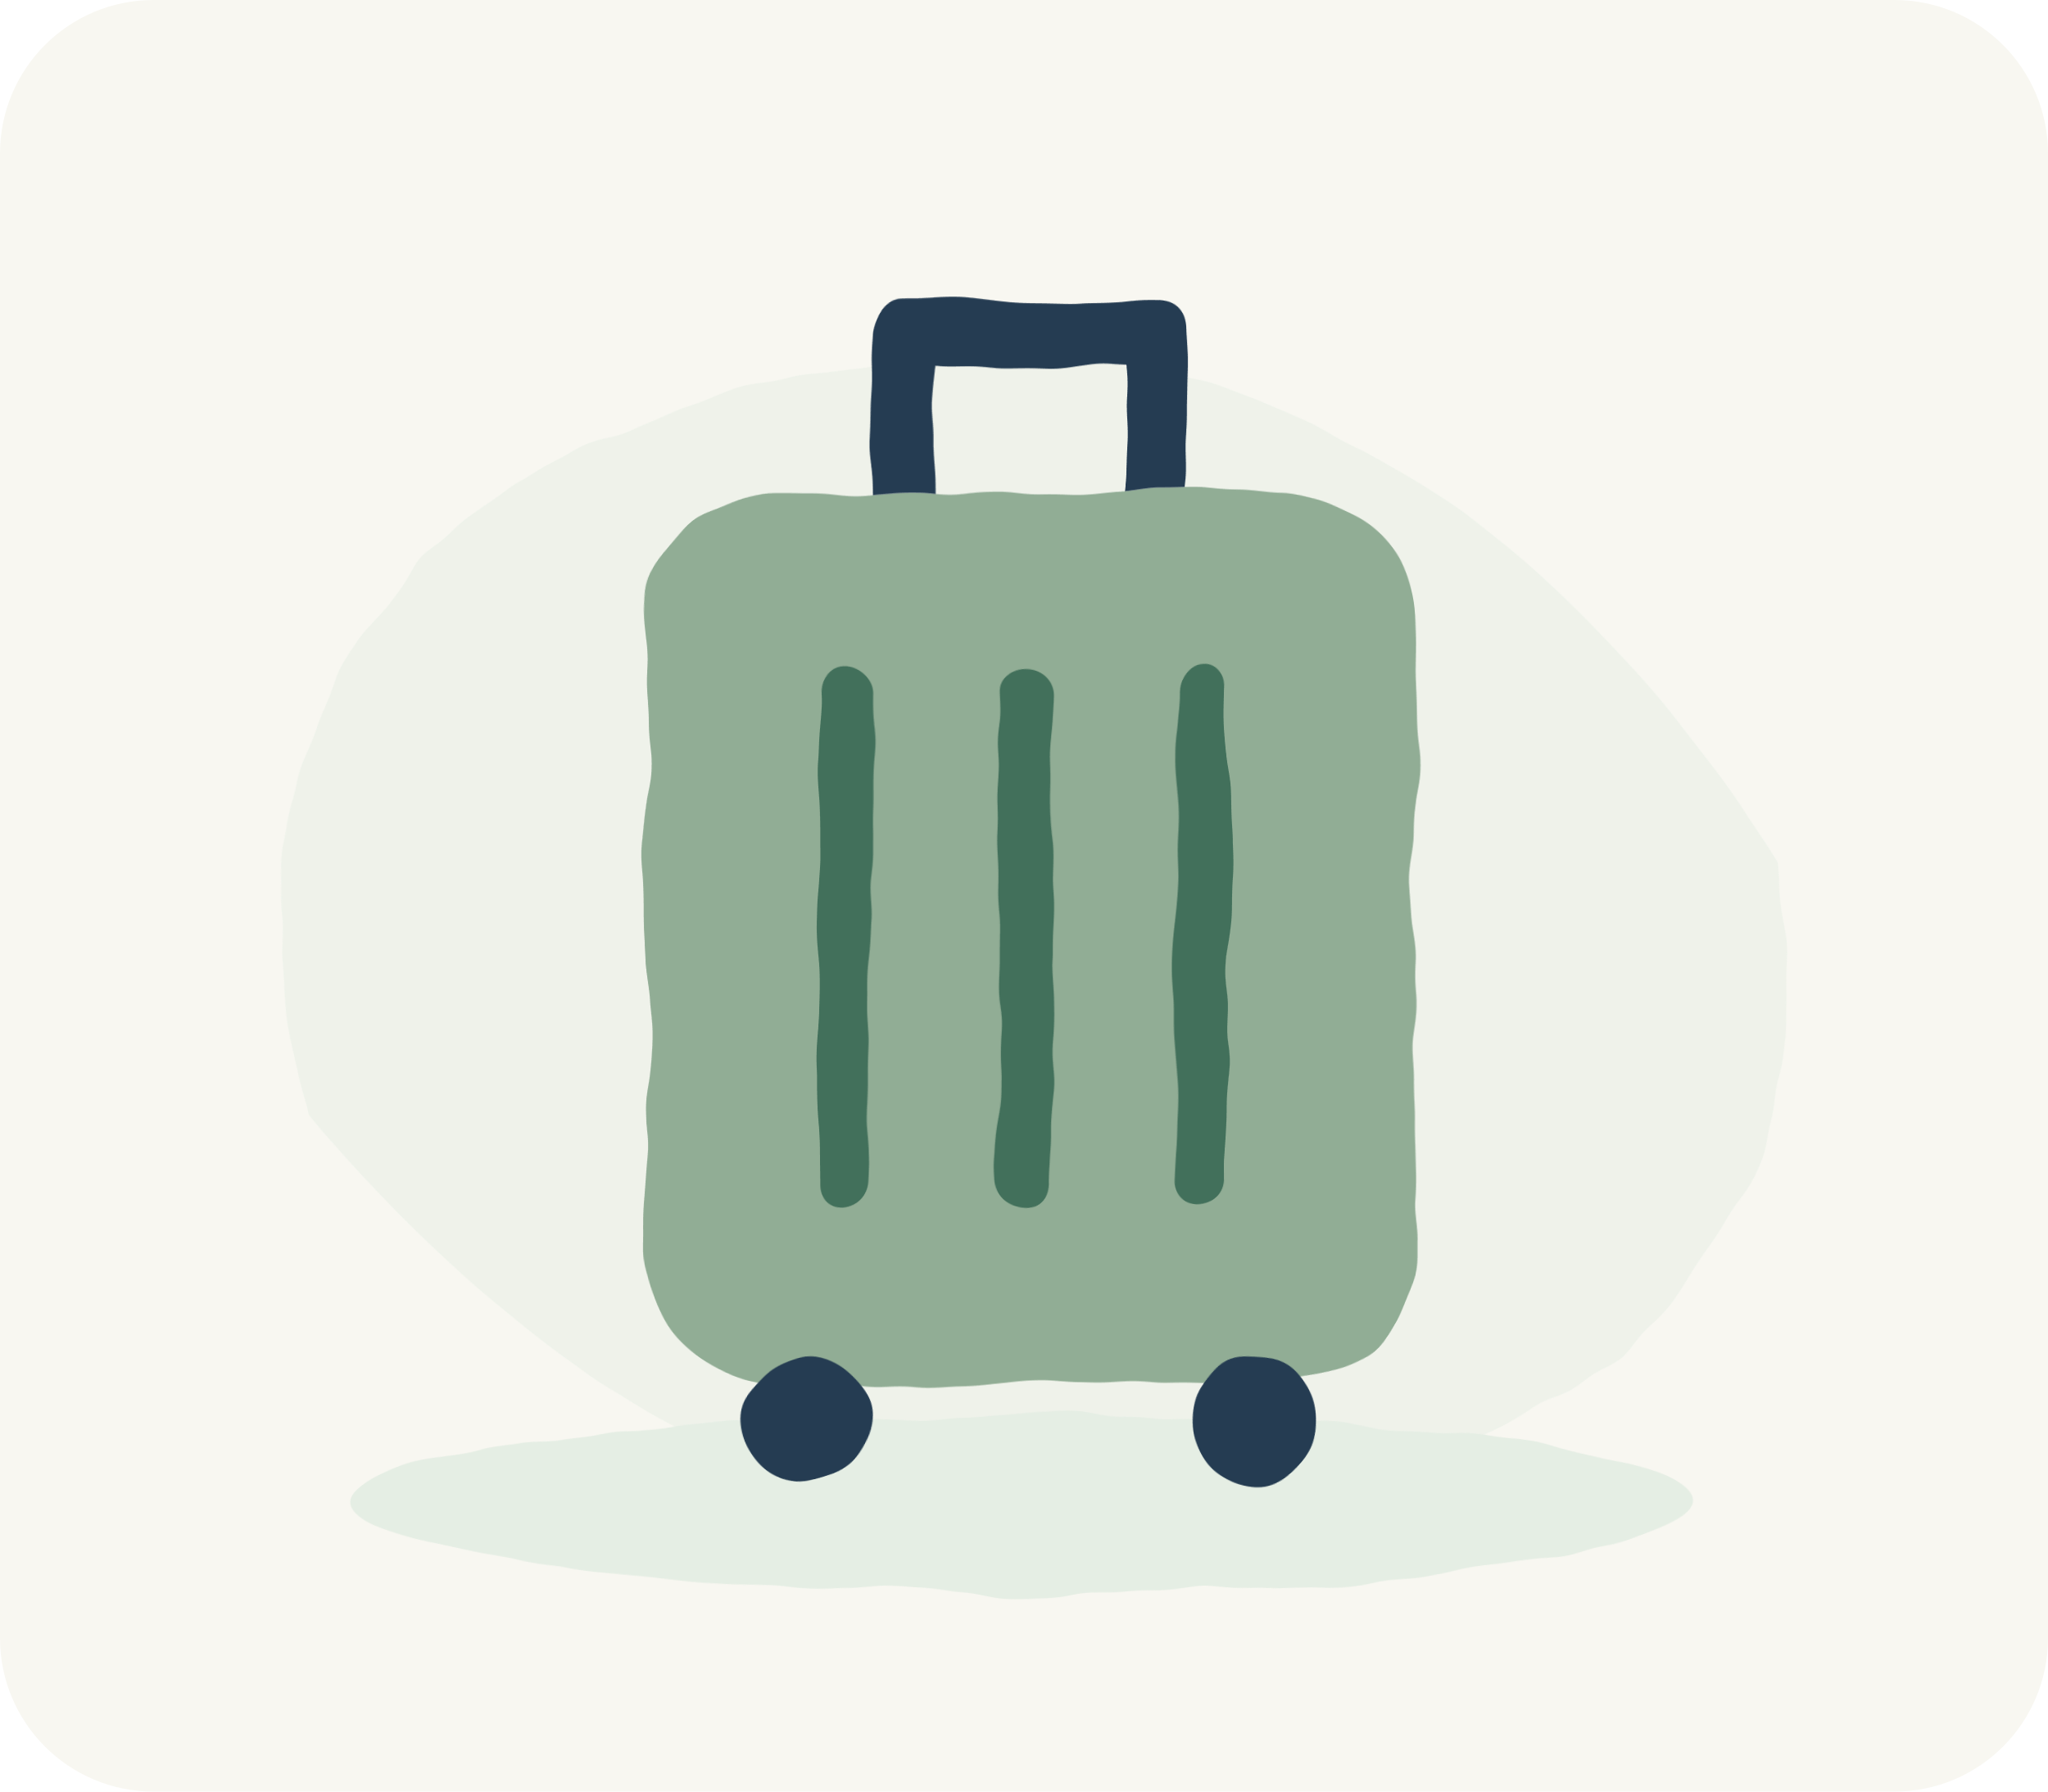
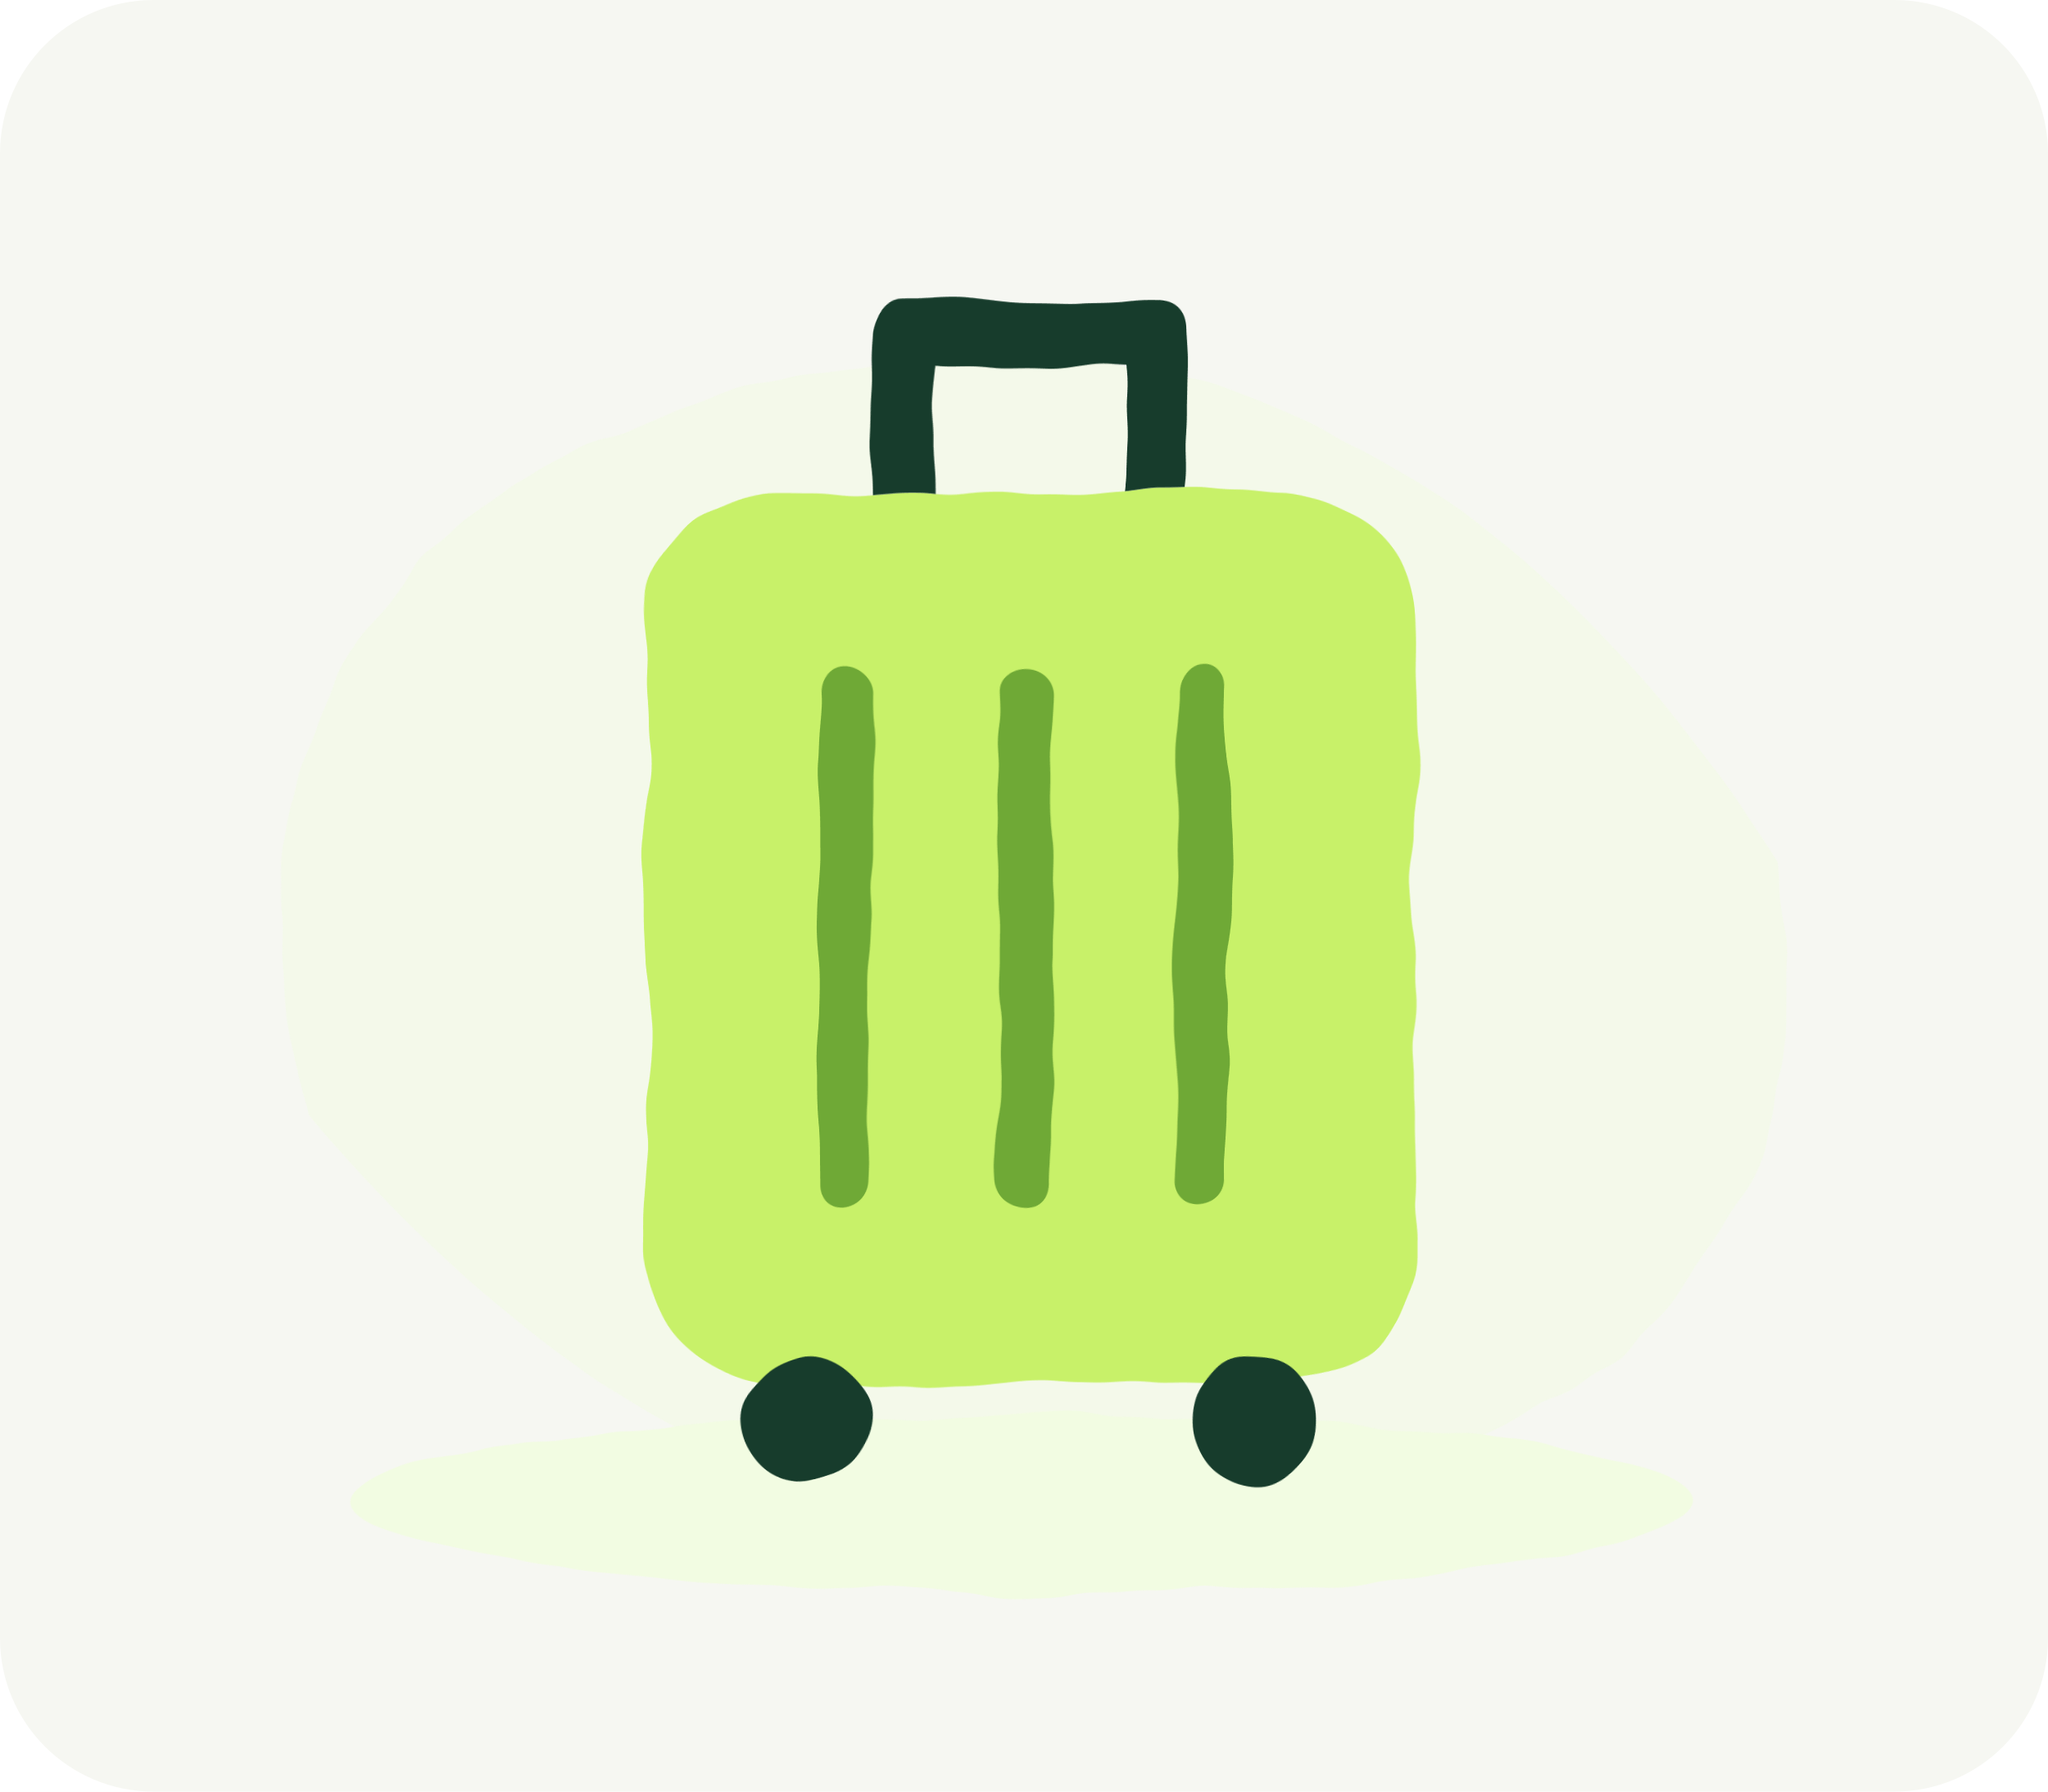
<svg xmlns="http://www.w3.org/2000/svg" viewBox="0 0 320 280" width="320" height="280" role="img" aria-labelledby="title">
  <defs>
    <filter id="wash-edge" x="-8%" y="-8%" width="116%" height="116%">
      <feTurbulence type="fractalNoise" baseFrequency=".04" numOctaves="3" seed="4" />
      <feDisplacementMap in="SourceGraphic" scale="3.5" />
    </filter>
  </defs>
-   <rect width="320" height="280" rx="24" fill="#F8F7F1" />
+   <rect width="320" height="280" rx="24" fill="#F6F7F2" />
  <g filter="url(#wash-edge)">
-     <path d="M48 174Q27 83 121 60T278 135Q290 213 204 235T48 174" fill="#E5EEE4" opacity=".5" />
-     <ellipse cx="160" cy="235" rx="105" ry="14" fill="#E5EEE4" />
-     <rect x="101" y="77" width="120" height="139" rx="20" fill="#91AD95" />
-     <path d="M141 77V52h40v25" fill="none" stroke="#253C52" stroke-width="10" stroke-linejoin="round" />
-     <path d="M132 108v77m28-77v77m28-77v77" stroke="#42705B" stroke-width="8" stroke-linecap="round" />
-     <circle cx="126" cy="222" r="10" fill="#253C52" />
-     <circle cx="196" cy="222" r="10" fill="#253C52" />
+     <path d="M48 174Q27 83 121 60T278 135Q290 213 204 235T48 174" fill="#F2FCE2" opacity=".5" />
+     <ellipse cx="160" cy="235" rx="105" ry="14" fill="#F2FCE2" />
+     <rect x="101" y="77" width="120" height="139" rx="20" fill="#C8F169" />
+     <path d="M141 77V52h40v25" fill="none" stroke="#173C2C" stroke-width="10" stroke-linejoin="round" />
+     <path d="M132 108v77m28-77v77m28-77v77" stroke="#6FA936" stroke-width="8" stroke-linecap="round" />
+     <circle cx="126" cy="222" r="10" fill="#173C2C" />
+     <circle cx="196" cy="222" r="10" fill="#173C2C" />
  </g>
</svg>
